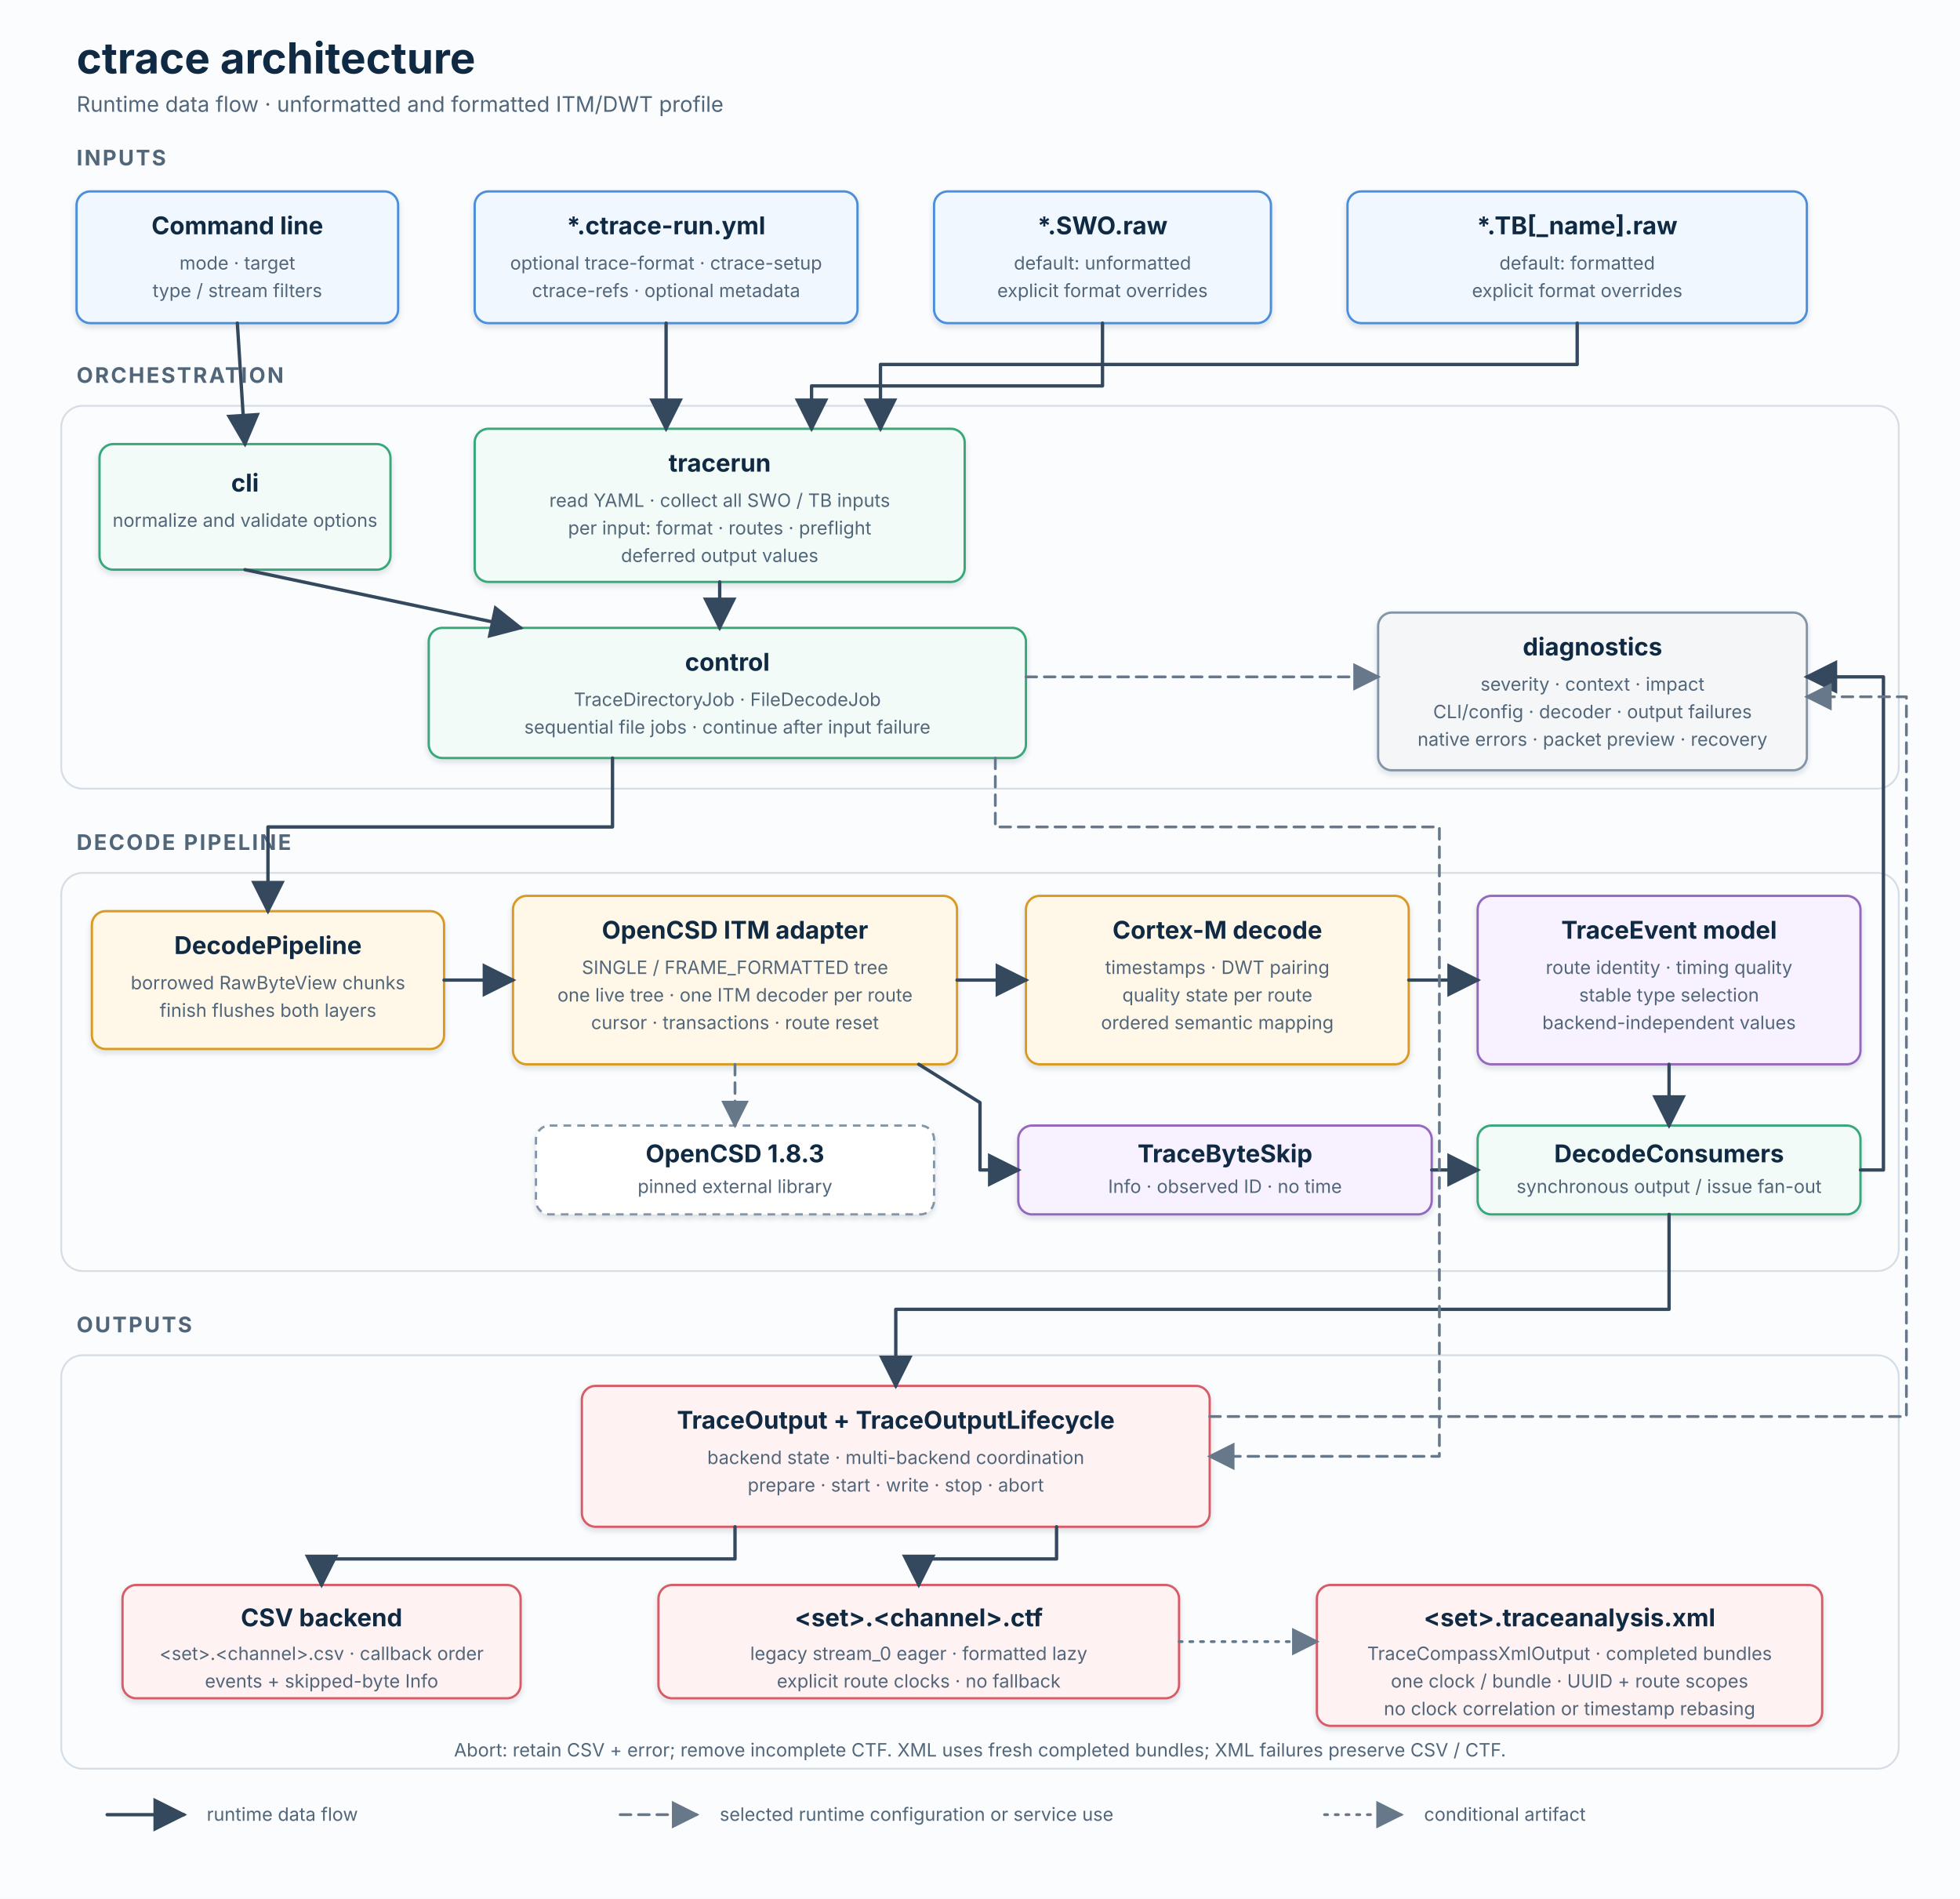
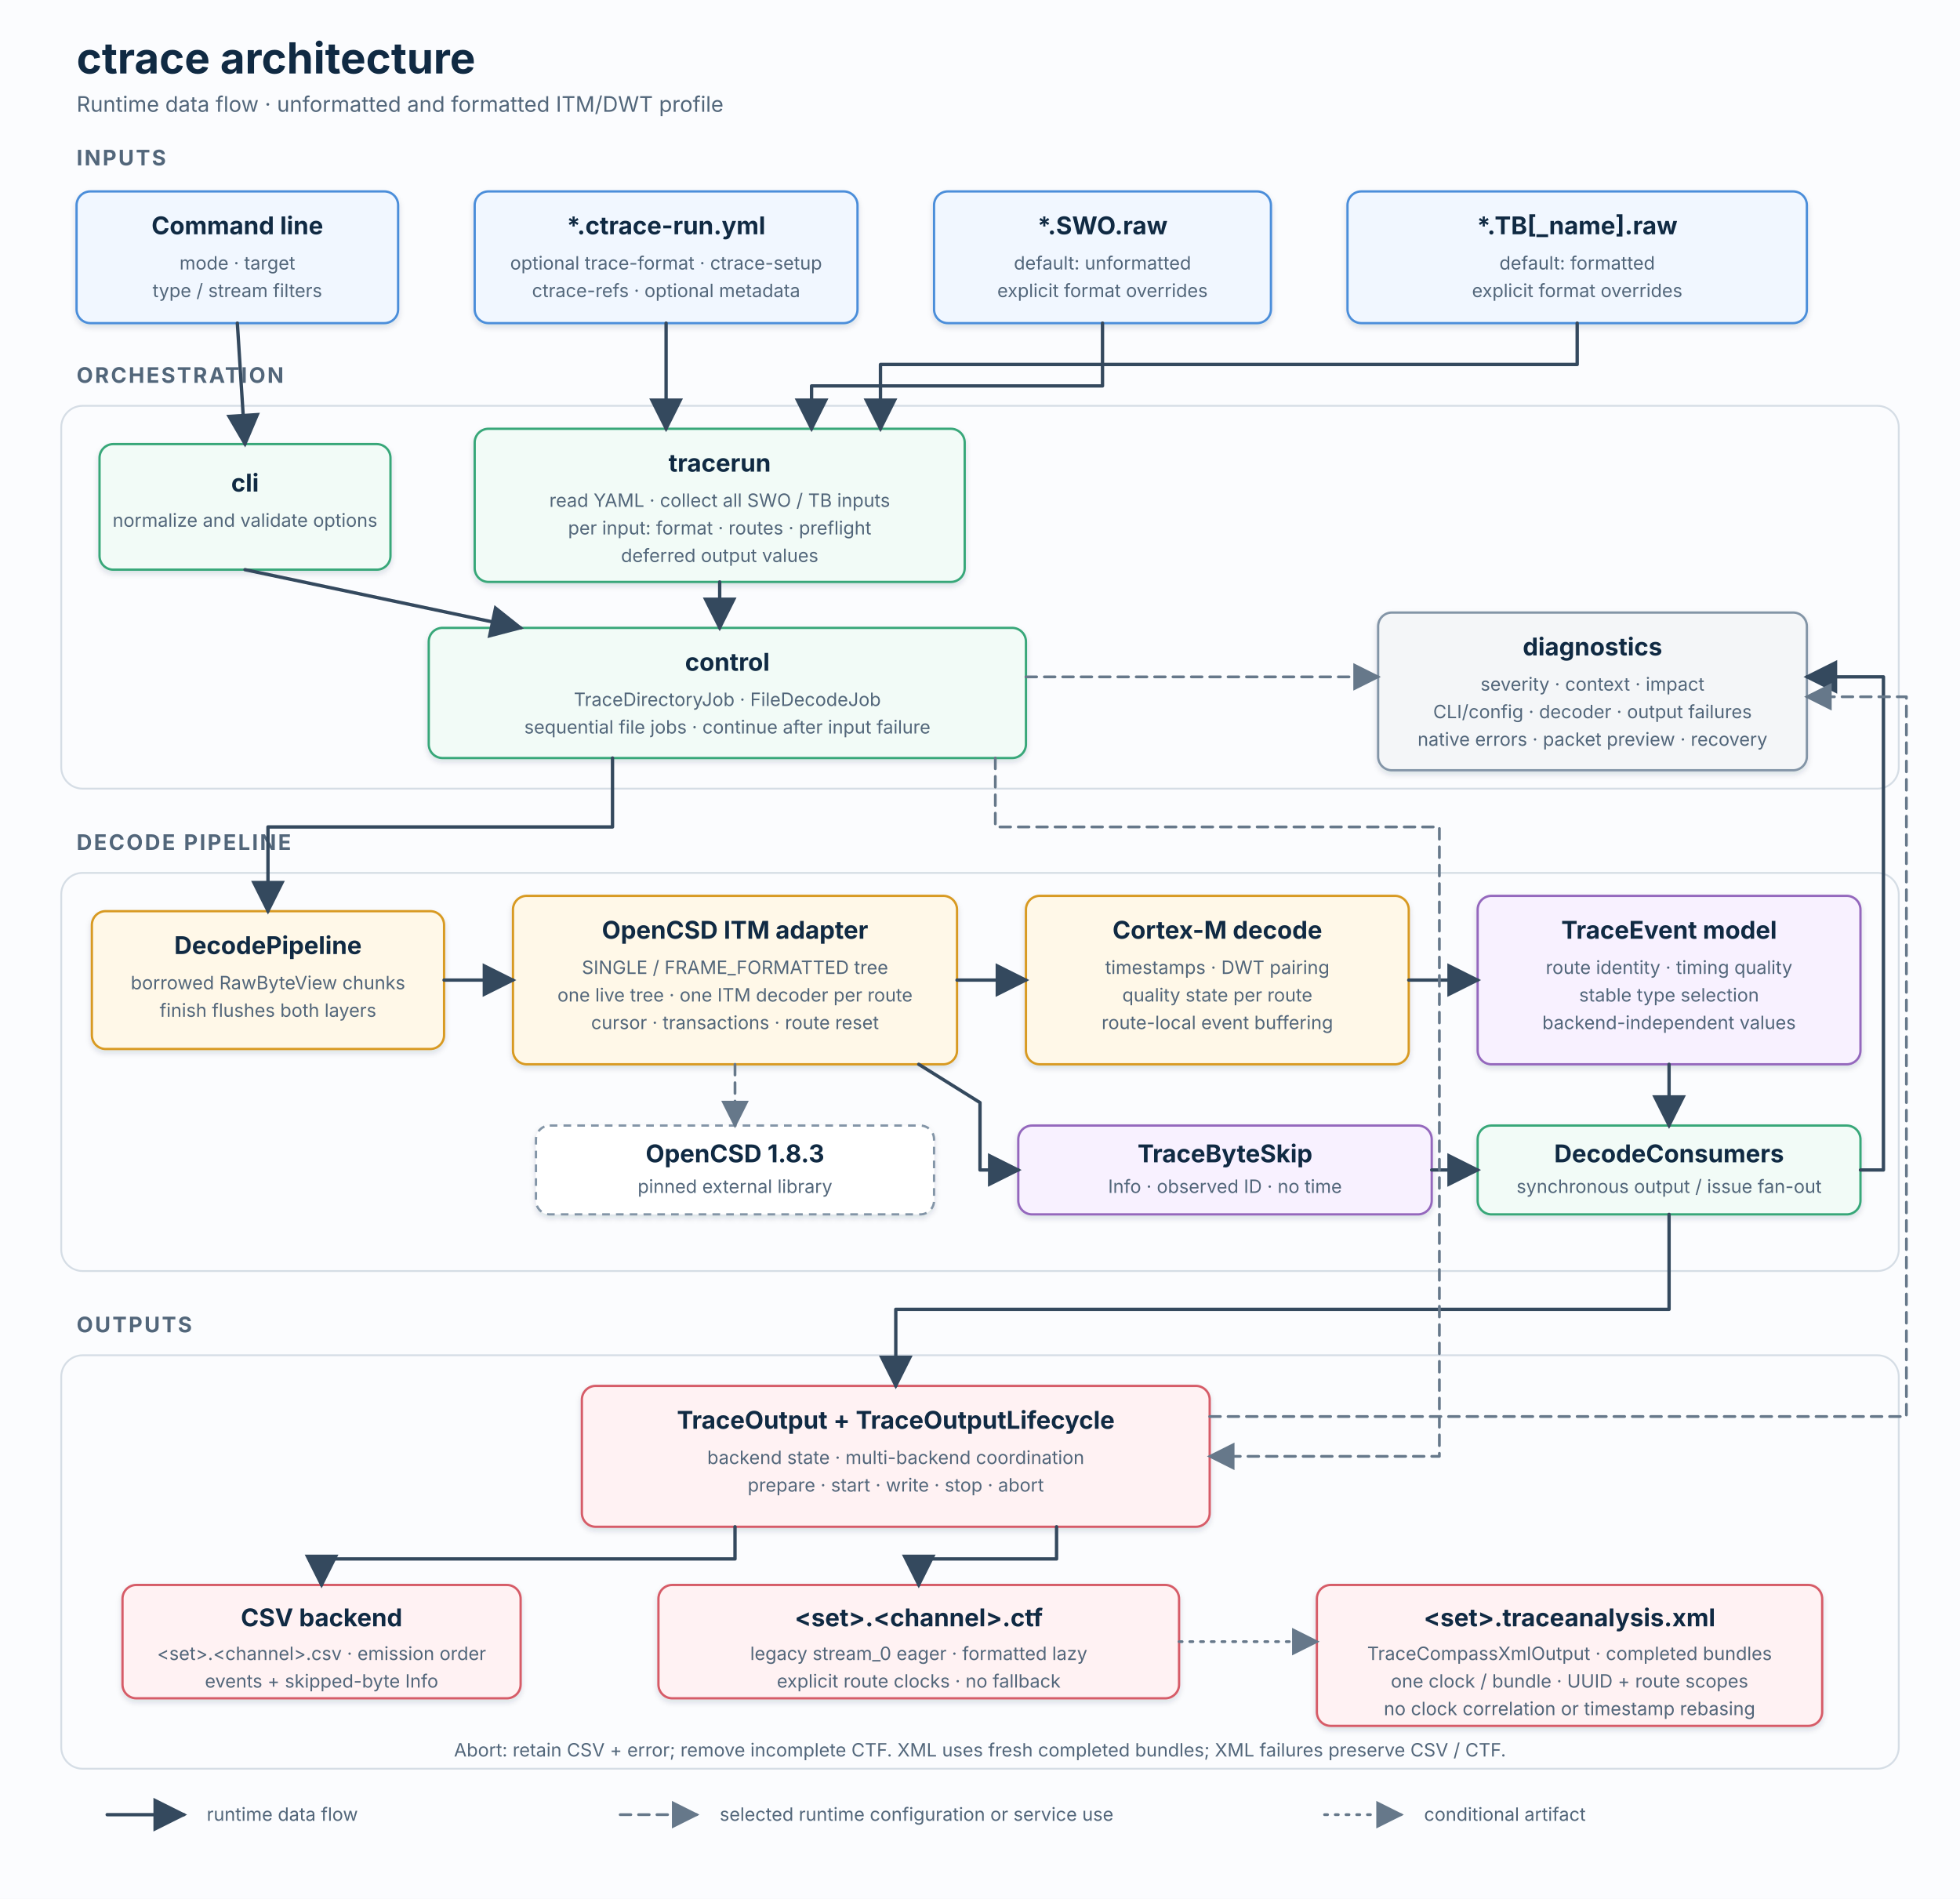
<svg xmlns="http://www.w3.org/2000/svg" width="1280" height="1240" viewBox="0 0 1280 1240" role="img" aria-labelledby="title description">
  <defs>
    <marker id="arrow" markerWidth="10" markerHeight="10" refX="9" refY="5" orient="auto">
      <path d="M 0 0 L 10 5 L 0 10 z" fill="#34495e" />
    </marker>
    <marker id="arrow-muted" markerWidth="10" markerHeight="10" refX="9" refY="5" orient="auto">
      <path d="M 0 0 L 10 5 L 0 10 z" fill="#66788a" />
    </marker>
    <filter id="shadow" x="-10%" y="-10%" width="120%" height="130%">
      <feDropShadow dx="0" dy="2" stdDeviation="2" flood-color="#102a43" flood-opacity="0.14" />
    </filter>
    <style>
      text { font-family: Inter, "Segoe UI", Arial, sans-serif; fill: #102a43; }
      .title { font-size: 28px; font-weight: 700; }
      .subtitle { font-size: 14px; fill: #52667a; }
      .section { font-size: 14px; font-weight: 700; letter-spacing: 1.2px; fill: #52667a; }
      .box { stroke-width: 1.5; rx: 9; filter: url(#shadow); }
      .box-title { font-size: 16px; font-weight: 700; text-anchor: middle; }
      .box-detail { font-size: 12px; text-anchor: middle; fill: #52667a; }
      .input { fill: #f1f7ff; stroke: #4c8eda; }
      .control { fill: #f2fbf7; stroke: #37a779; }
      .decode { fill: #fff8e8; stroke: #d89a22; }
      .model { fill: #f8f1ff; stroke: #9467bd; }
      .output { fill: #fff2f3; stroke: #d65c67; }
      .support { fill: #f4f6f8; stroke: #8395a7; }
      .external { fill: #ffffff; stroke: #8395a7; stroke-dasharray: 5 4; }
      .flow { fill: none; stroke: #34495e; stroke-width: 2.2; marker-end: url(#arrow); }
      .dependency { fill: none; stroke: #66788a; stroke-width: 1.8; stroke-dasharray: 7 5;
                    marker-end: url(#arrow-muted); }
      .conditional { fill: none; stroke: #66788a; stroke-width: 1.8; stroke-dasharray: 2 5;
                     marker-end: url(#arrow-muted); }
      .flow, .dependency, .conditional { stroke-linecap: round; stroke-linejoin: round; }
      .group { fill: none; stroke: #d5dde5; stroke-width: 1.2; rx: 14; }
      .legend { font-size: 12px; fill: #52667a; }
    </style>
  </defs>
  <rect width="1280" height="1240" fill="#fbfcfe" />
  <text x="50" y="48" class="title">ctrace architecture</text>
  <text x="50" y="73" class="subtitle">Runtime data flow · unformatted and formatted ITM/DWT profile</text>
  <text x="50" y="108" class="section">INPUTS</text>
  <rect x="50" y="125" width="210" height="86" class="box input" />
  <text x="155" y="153" class="box-title">Command line</text>
  <text x="155" y="176" class="box-detail">mode · target</text>
  <text x="155" y="194" class="box-detail">type / stream filters</text>
  <rect x="310" y="125" width="250" height="86" class="box input" />
  <text x="435" y="153" class="box-title">*.ctrace-run.yml</text>
  <text x="435" y="176" class="box-detail">optional trace-format · ctrace-setup</text>
  <text x="435" y="194" class="box-detail">ctrace-refs · optional metadata</text>
  <rect x="610" y="125" width="220" height="86" class="box input" />
  <text x="720" y="153" class="box-title">*.SWO.raw</text>
  <text x="720" y="176" class="box-detail">default: unformatted</text>
  <text x="720" y="194" class="box-detail">explicit format overrides</text>
  <rect x="880" y="125" width="300" height="86" class="box input" />
  <text x="1030" y="153" class="box-title">*.TB[_name].raw</text>
  <text x="1030" y="176" class="box-detail">default: formatted</text>
  <text x="1030" y="194" class="box-detail">explicit format overrides</text>
  <text x="50" y="250" class="section">ORCHESTRATION</text>
  <rect x="40" y="265" width="1200" height="250" class="group" />
  <rect x="65" y="290" width="190" height="82" class="box control" />
  <text x="160" y="321" class="box-title">cli</text>
  <text x="160" y="344" class="box-detail">normalize and validate options</text>
  <rect x="310" y="280" width="320" height="100" class="box control" />
  <text x="470" y="308" class="box-title">tracerun</text>
  <text x="470" y="331" class="box-detail">read YAML · collect all SWO / TB inputs</text>
  <text x="470" y="349" class="box-detail">per input: format · routes · preflight</text>
  <text x="470" y="367" class="box-detail">deferred output values</text>
  <rect x="280" y="410" width="390" height="85" class="box control" />
  <text x="475" y="438" class="box-title">control</text>
  <text x="475" y="461" class="box-detail">TraceDirectoryJob · FileDecodeJob</text>
  <text x="475" y="479" class="box-detail">sequential file jobs · continue after input failure</text>
  <rect x="900" y="400" width="280" height="103" class="box support" />
  <text x="1040" y="428" class="box-title">diagnostics</text>
  <text x="1040" y="451" class="box-detail">severity · context · impact</text>
  <text x="1040" y="469" class="box-detail">CLI/config · decoder · output failures</text>
  <text x="1040" y="487" class="box-detail">native errors · packet preview · recovery</text>
  <path d="M 155 211 L 160 290" class="flow" />
  <path d="M 435 211 L 435 280" class="flow" />
  <path d="M 720 211 L 720 252 L 530 252 L 530 280" class="flow" />
  <path d="M 1030 211 L 1030 238 L 575 238 L 575 280" class="flow" />
  <path d="M 160 372 L 340 410" class="flow" />
  <path d="M 470 380 L 470 410" class="flow" />
  <path d="M 670 442 L 900 442" class="dependency" />
  <text x="50" y="555" class="section">DECODE PIPELINE</text>
  <rect x="40" y="570" width="1200" height="260" class="group" />
  <rect x="60" y="595" width="230" height="90" class="box decode" />
  <text x="175" y="623" class="box-title">DecodePipeline</text>
  <text x="175" y="646" class="box-detail">borrowed RawByteView chunks</text>
  <text x="175" y="664" class="box-detail">finish flushes both layers</text>
  <rect x="335" y="585" width="290" height="110" class="box decode" />
  <text x="480" y="613" class="box-title">OpenCSD ITM adapter</text>
  <text x="480" y="636" class="box-detail">SINGLE / FRAME_FORMATTED tree</text>
  <text x="480" y="654" class="box-detail">one live tree · one ITM decoder per route</text>
  <text x="480" y="672" class="box-detail">cursor · transactions · route reset</text>
  <rect x="670" y="585" width="250" height="110" class="box decode" />
  <text x="795" y="613" class="box-title">Cortex-M decode</text>
  <text x="795" y="636" class="box-detail">timestamps · DWT pairing</text>
  <text x="795" y="654" class="box-detail">quality state per route</text>
-   <text x="795" y="672" class="box-detail">ordered semantic mapping</text>
+   <text x="795" y="672" class="box-detail">route-local event buffering</text>
  <rect x="965" y="585" width="250" height="110" class="box model" />
  <text x="1090" y="613" class="box-title">TraceEvent model</text>
  <text x="1090" y="636" class="box-detail">route identity · timing quality</text>
  <text x="1090" y="654" class="box-detail">stable type selection</text>
  <text x="1090" y="672" class="box-detail">backend-independent values</text>
  <rect x="350" y="735" width="260" height="58" class="box external" />
  <text x="480" y="759" class="box-title">OpenCSD 1.8.3</text>
  <text x="480" y="779" class="box-detail">pinned external library</text>
  <rect x="665" y="735" width="270" height="58" class="box model" />
  <text x="800" y="759" class="box-title">TraceByteSkip</text>
  <text x="800" y="779" class="box-detail">Info · observed ID · no time</text>
  <rect x="965" y="735" width="250" height="58" class="box control" />
  <text x="1090" y="759" class="box-title">DecodeConsumers</text>
  <text x="1090" y="779" class="box-detail">synchronous output / issue fan-out</text>
  <path d="M 400 495 L 400 540 L 175 540 L 175 595" class="flow" />
  <path d="M 290 640 L 335 640" class="flow" />
  <path d="M 625 640 L 670 640" class="flow" />
  <path d="M 920 640 L 965 640" class="flow" />
  <path d="M 480 695 L 480 735" class="dependency" />
  <path d="M 600 695 L 640 720 L 640 764 L 665 764" class="flow" />
  <path d="M 935 764 L 965 764" class="flow" />
  <path d="M 1090 695 L 1090 735" class="flow" />
  <path d="M 1215 764 L 1230 764 L 1230 442 L 1180 442" class="flow" />
  <text x="50" y="870" class="section">OUTPUTS</text>
  <rect x="40" y="885" width="1200" height="270" class="group" />
  <rect x="380" y="905" width="410" height="92" class="box output" />
  <text x="585" y="933" class="box-title">TraceOutput + TraceOutputLifecycle</text>
  <text x="585" y="956" class="box-detail">backend state · multi-backend coordination</text>
  <text x="585" y="974" class="box-detail">prepare · start · write · stop · abort</text>
  <rect x="80" y="1035" width="260" height="74" class="box output" />
  <text x="210" y="1062" class="box-title">CSV backend</text>
-   <text x="210" y="1084" class="box-detail">&lt;set&gt;.&lt;channel&gt;.csv · callback order</text>
+   <text x="210" y="1084" class="box-detail">&lt;set&gt;.&lt;channel&gt;.csv · emission order</text>
  <text x="210" y="1102" class="box-detail">events + skipped-byte Info</text>
  <rect x="430" y="1035" width="340" height="74" class="box output" />
  <text x="600" y="1062" class="box-title">&lt;set&gt;.&lt;channel&gt;.ctf</text>
  <text x="600" y="1084" class="box-detail">legacy stream_0 eager · formatted lazy</text>
  <text x="600" y="1102" class="box-detail">explicit route clocks · no fallback</text>
  <rect x="860" y="1035" width="330" height="92" class="box output" />
  <text x="1025" y="1062" class="box-title">&lt;set&gt;.traceanalysis.xml</text>
  <text x="1025" y="1084" class="box-detail">TraceCompassXmlOutput · completed bundles</text>
  <text x="1025" y="1102" class="box-detail">one clock / bundle · UUID + route scopes</text>
  <text x="1025" y="1120" class="box-detail">no clock correlation or timestamp rebasing</text>
  <text x="640" y="1147" class="box-detail">Abort: retain CSV + error; remove incomplete CTF. XML uses fresh completed bundles; XML failures preserve CSV / CTF.</text>
  <path d="M 1090 793 L 1090 855 L 585 855 L 585 905" class="flow" />
  <path d="M 650 495 L 650 540 L 940 540 L 940 951 L 790 951" class="dependency" />
  <path d="M 480 997 L 480 1018 L 210 1018 L 210 1035" class="flow" />
  <path d="M 690 997 L 690 1018 L 600 1018 L 600 1035" class="flow" />
  <path d="M 770 1072 L 860 1072" class="conditional" />
  <path d="M 790 925 L 1245 925 L 1245 455 L 1180 455" class="dependency" />
  <line x1="70" y1="1185" x2="120" y2="1185" class="flow" />
  <text x="135" y="1189" class="legend">runtime data flow</text>
  <line x1="405" y1="1185" x2="455" y2="1185" class="dependency" />
  <text x="470" y="1189" class="legend">selected runtime configuration or service use</text>
  <line x1="865" y1="1185" x2="915" y2="1185" class="conditional" />
  <text x="930" y="1189" class="legend">conditional artifact</text>
</svg>
